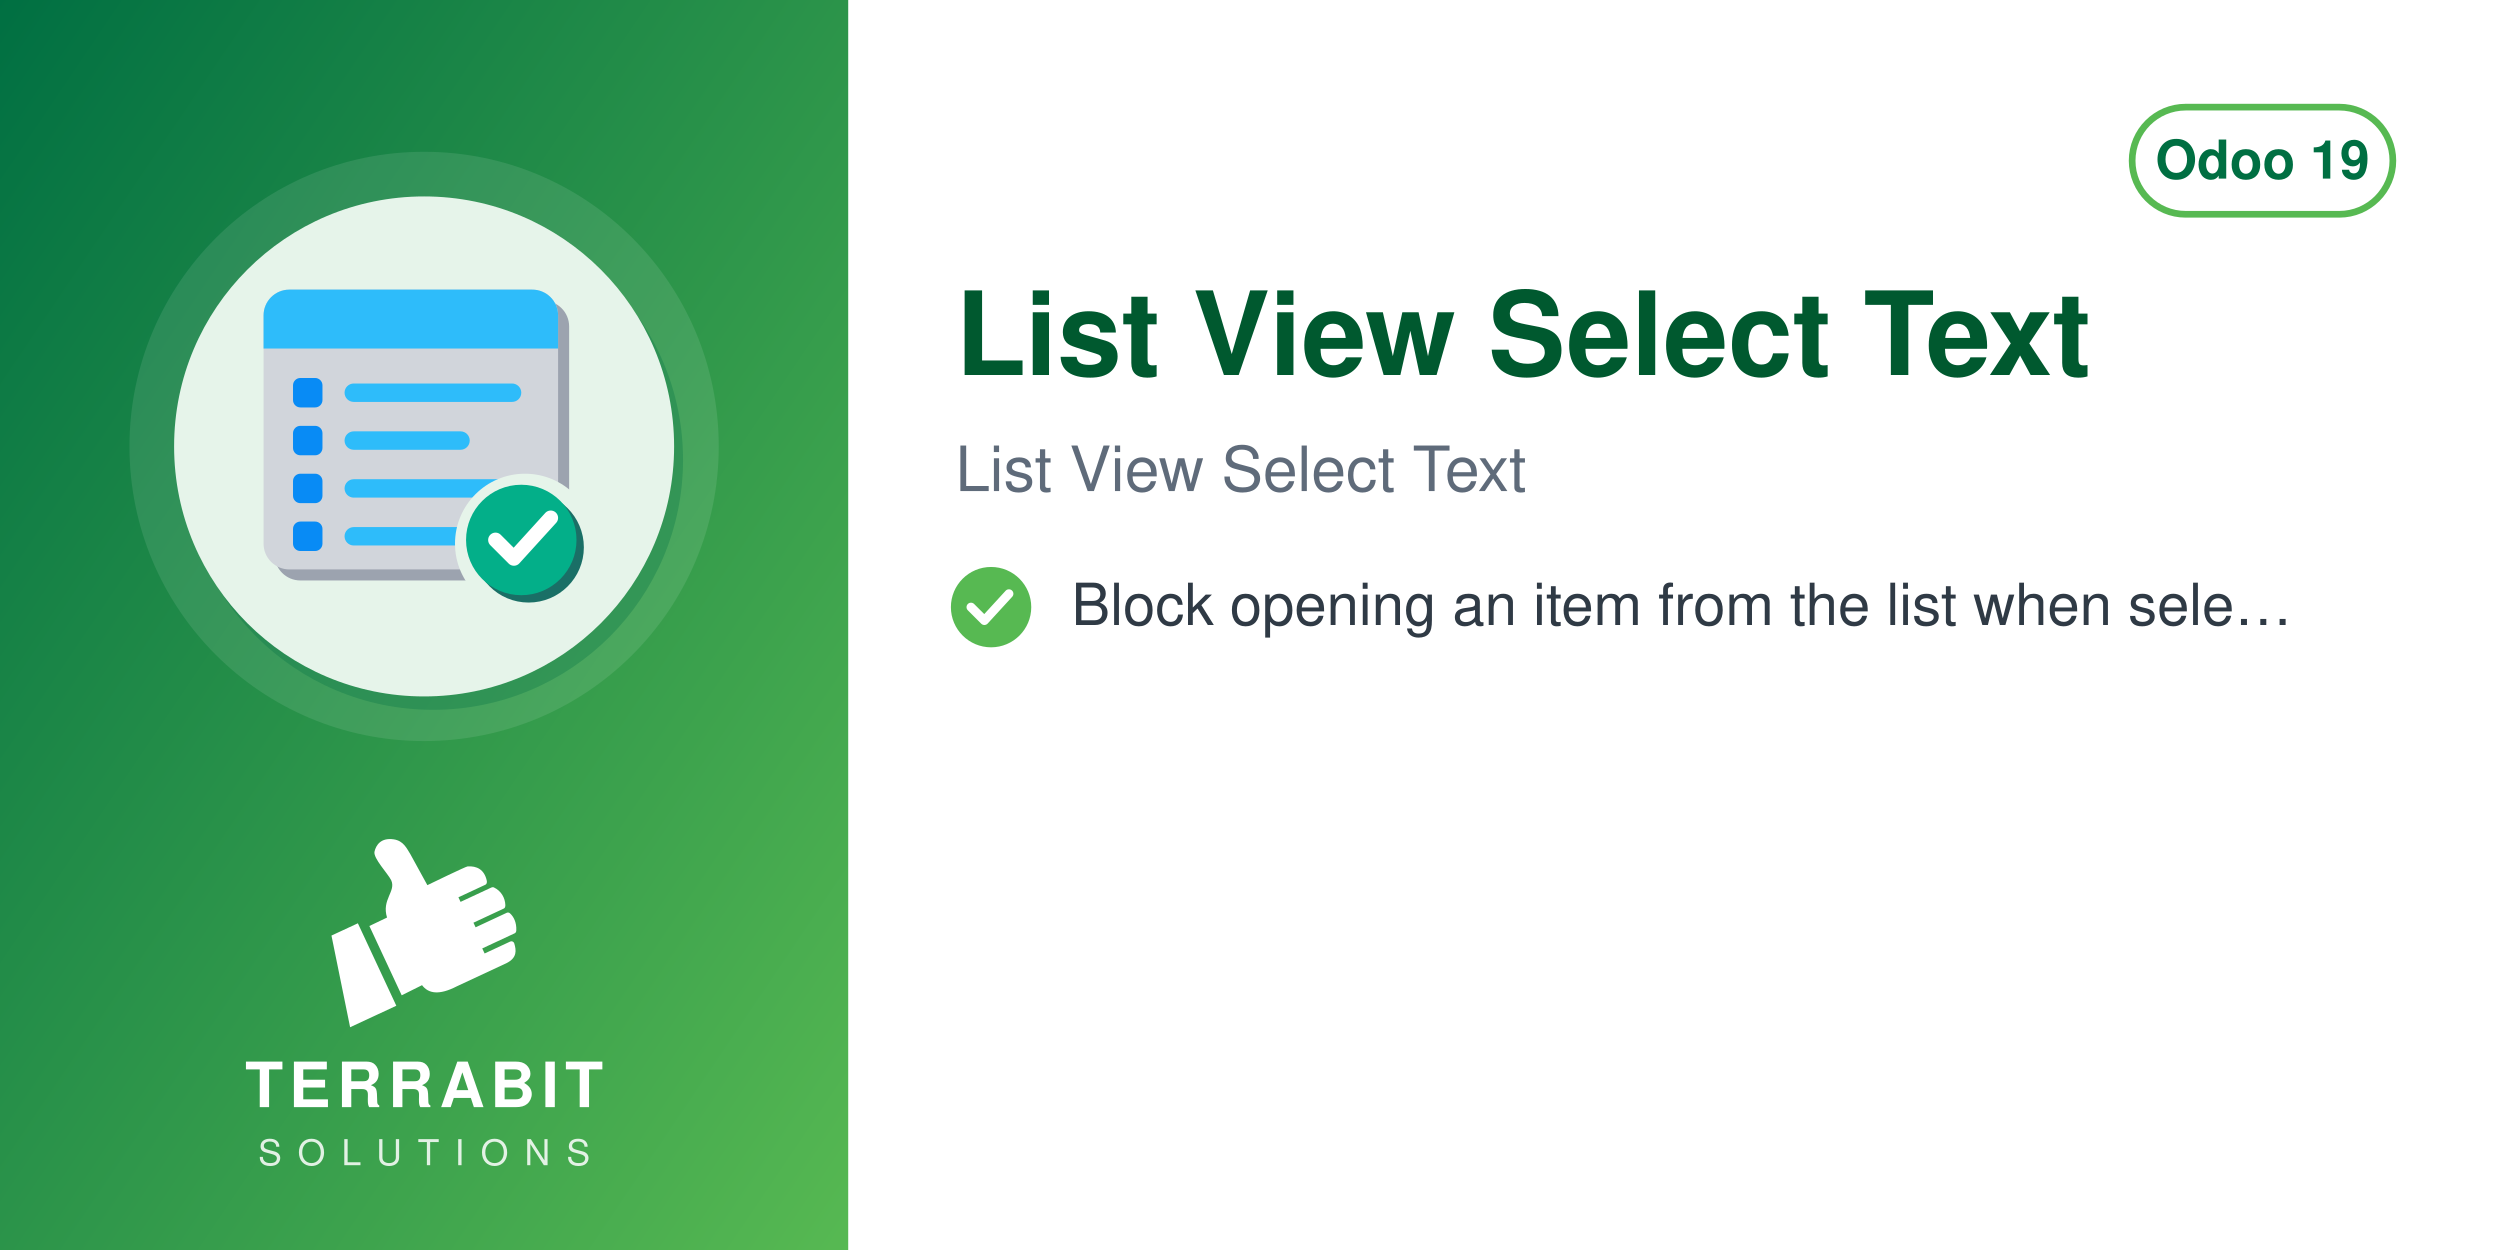
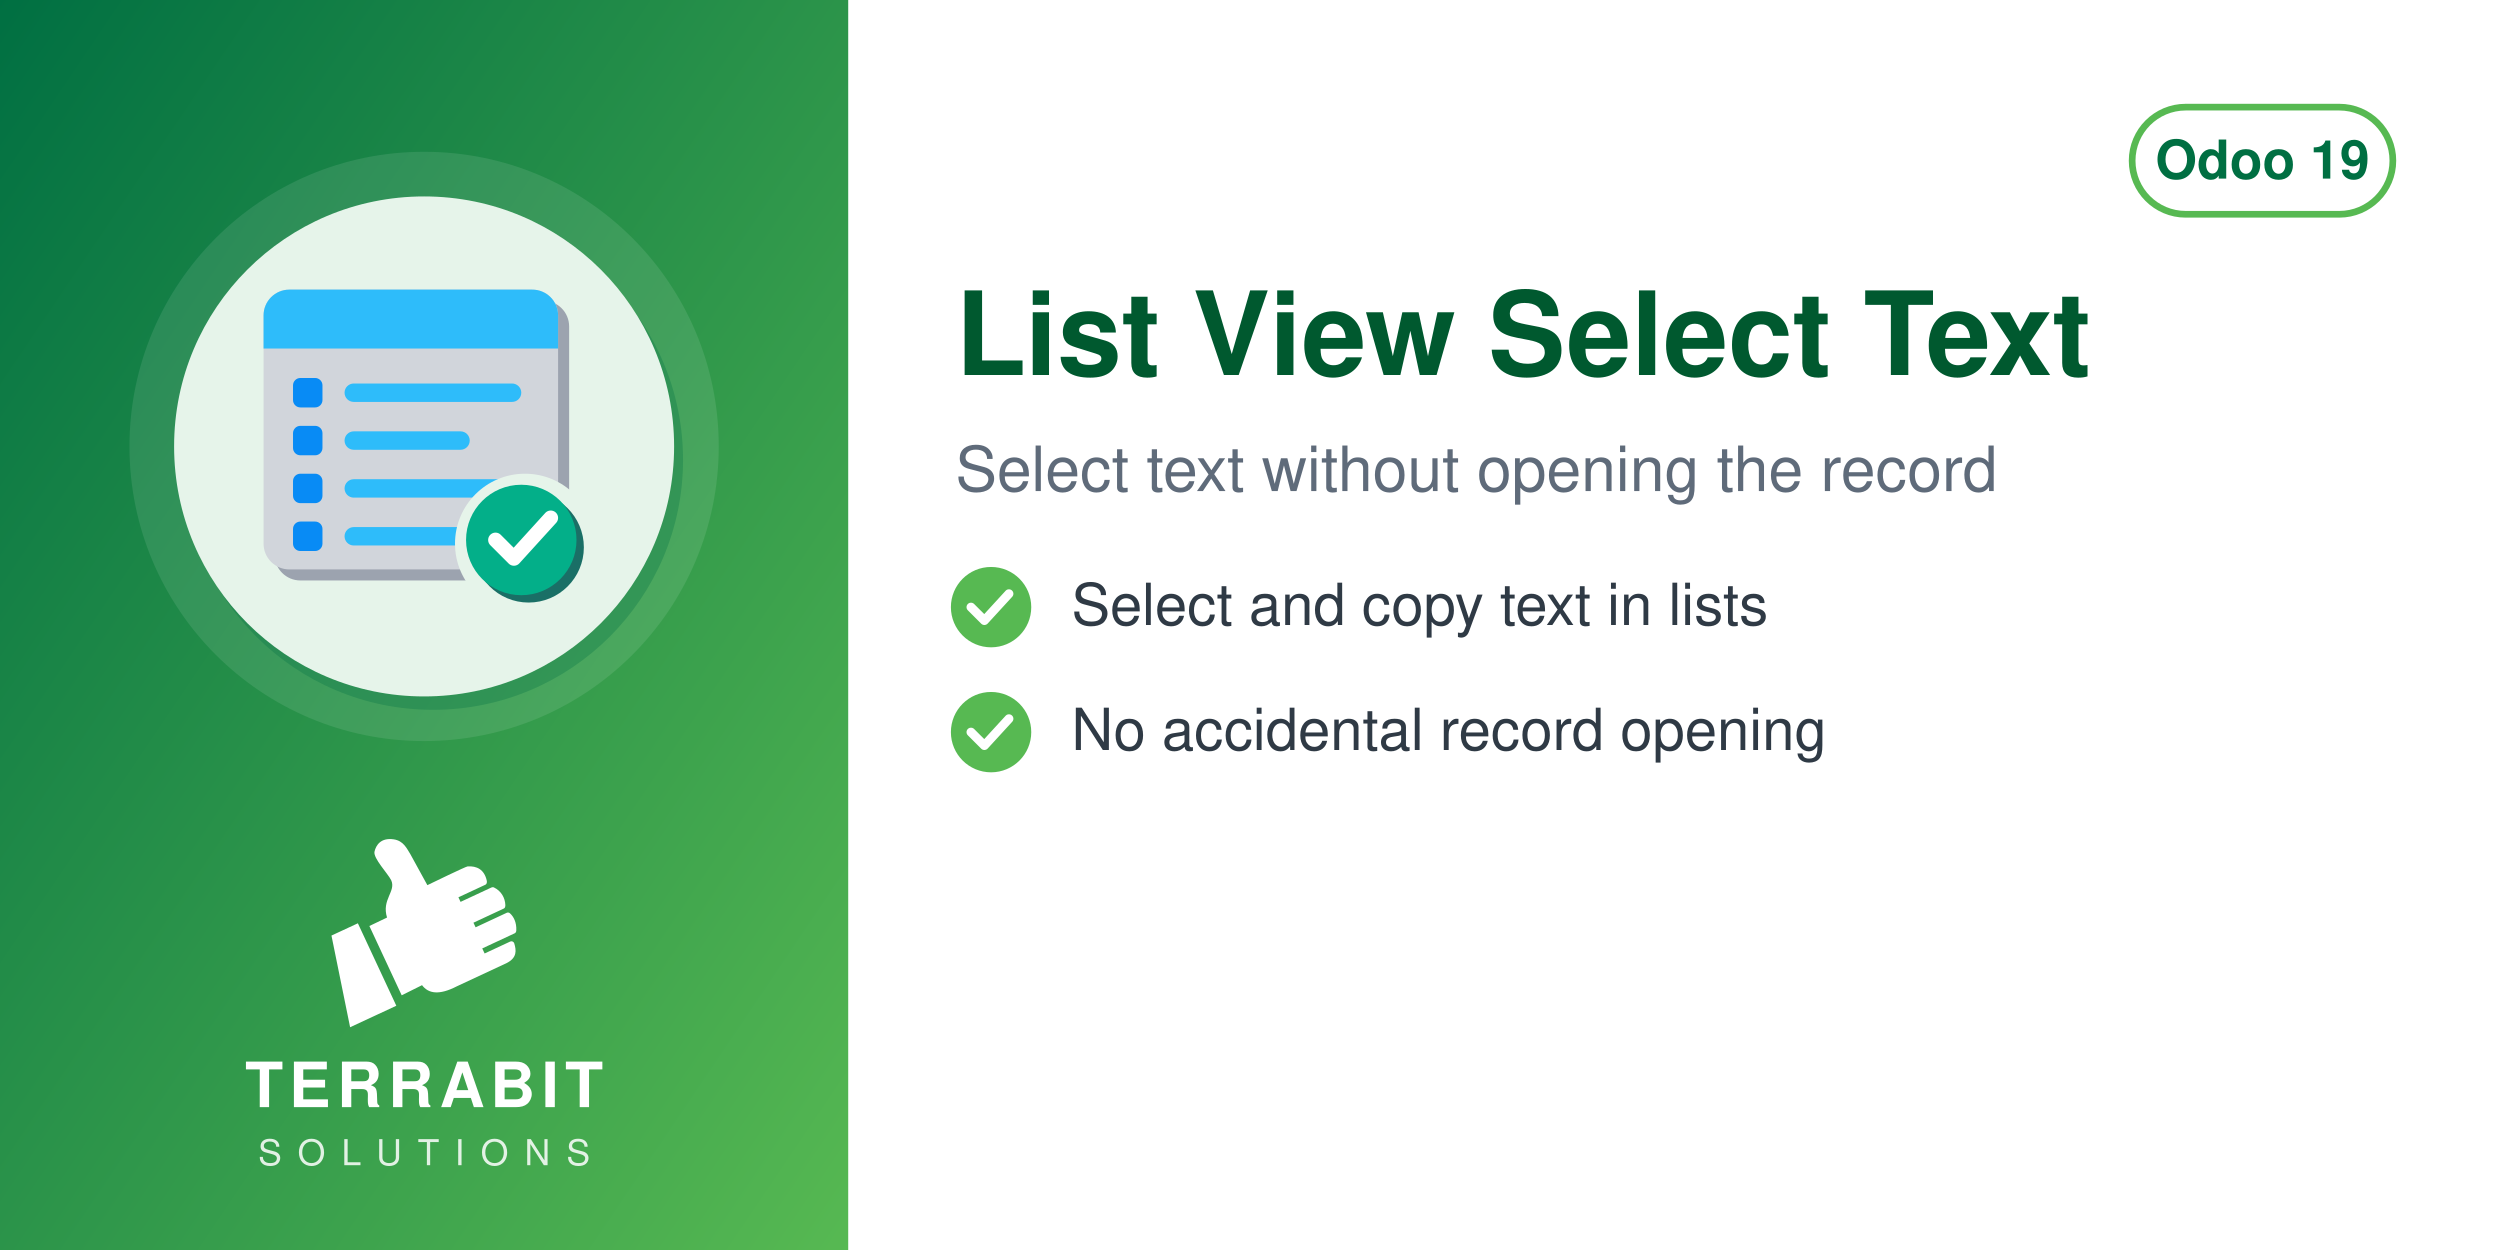
<svg xmlns="http://www.w3.org/2000/svg" width="560" height="280" viewBox="0 0 560 280">
  <defs>
    <linearGradient id="g" x1="0" y1="0" x2="1" y2="1">
      <stop offset="0" stop-color="#006F42" />
      <stop offset="1" stop-color="#57B952" />
    </linearGradient>
  </defs>
  <rect width="560" height="280" fill="#FFFFFF" />
  <rect width="190" height="280" fill="url(#g)" />
  <circle cx="95.0" cy="100" r="66" fill="white" opacity="0.10" />
  <circle cx="97.0" cy="103" r="56" fill="#006F42" opacity="0.30" />
  <circle cx="95.0" cy="100" r="56" fill="#E6F4EA" />
  <svg x="54.0" y="59.0" width="82" height="82" viewBox="0 0 100 100" preserveAspectRatio="xMidYMid meet">
    <g transform="translate(0.11,-0.88) scale(1.0057)">
      <defs>
        <mask id="mi-cut" maskUnits="userSpaceOnUse" x="-20" y="-20" width="140" height="140">
          <rect x="-20" y="-20" width="140" height="140" fill="#fff" />
          <circle cx="77" cy="77" r="19" fill="#000" />
        </mask>
      </defs>
      <g mask="url(#mi-cut)">
        <g transform="translate(3,3)" fill="#9CA3AF">
          <rect x="6" y="8" width="80" height="76" rx="7" />
        </g>
        <g fill="#D1D5DB">
          <rect x="6" y="8" width="80" height="76" rx="7" />
        </g>
        <path d="M6,15 a7,7 0 0 1 7,-7 h66 a7,7 0 0 1 7,7 v9 h-80z" fill="#2EBCFA" />
        <rect x="14" y="32" width="8" height="8" rx="2" fill="#088BF5" />
        <rect x="28" y="33.5" width="48" height="5" rx="2.5" fill="#2EBCFA" />
        <rect x="14" y="45" width="8" height="8" rx="2" fill="#088BF5" />
        <rect x="28" y="46.5" width="34" height="5" rx="2.5" fill="#2EBCFA" />
        <rect x="14" y="58" width="8" height="8" rx="2" fill="#088BF5" />
        <rect x="28" y="59.5" width="48" height="5" rx="2.5" fill="#2EBCFA" />
        <rect x="14" y="71" width="8" height="8" rx="2" fill="#088BF5" />
        <rect x="28" y="72.5" width="34" height="5" rx="2.5" fill="#2EBCFA" />
      </g>
      <circle cx="78" cy="78" r="15" fill="#1A6F66" />
      <circle cx="76" cy="76" r="15" fill="#03AF89" />
      <path d="M69,76 l5,5 l10,-11" fill="none" stroke="#FFFFFF" stroke-width="4" stroke-linecap="round" stroke-linejoin="round" />
    </g>
  </svg>
  <svg x="72.0" y="186" width="46" height="46" viewBox="4045 2535 3400 3400" preserveAspectRatio="xMidYMid meet">
    <path fill="#FFFFFF" d="M4648.32 4073.59l636.59 1365.17 -765.09 355.96 -308.63 -1517.87 437.13 -203.26zm725.61 1192.32l336.75 -167.88c105.65,140.85 282.69,170.72 576.82,18.8l819.92 -382.33c181.4,-90.13 164.26,-214.57 130.07,-328.43 -4.28,-14.25 -13.68,-24.81 -27.34,-30.7 -13.67,-5.89 -27.61,-5.11 -41.09,1.18l-422.32 196.93 -39.04 -83.72 538.07 -250.91c16.64,-7.76 24.7,-27.69 25.58,-46.04 6.48,-134.33 -44.36,-230.89 -105.84,-285.23 -15.2,-13.44 -35.71,-15.59 -54.12,-7l-513.92 239.64 -35.6 -76.34 506.31 -236.1c17.69,-8.25 22.52,-36.93 21.83,-56.45 -4.1,-117.31 -67.62,-232.74 -187.72,-290.66 -13.94,-6.72 -28.64,-6.36 -42.69,0.19l-511.21 238.38 -35.37 -75.86 448.98 -209.36c20.44,-9.53 25.81,-42.28 21.02,-64.32 -41.02,-189.07 -167.92,-247.8 -318.14,-237.87 -29.39,1.94 -589.86,273.16 -665.95,310.54l-281.84 -513.57c-59.06,-93.13 -112.7,-221.7 -276.47,-245.13 -211.24,-30.22 -291.56,94.38 -316.89,203.13 -25.32,108.75 223.84,365.99 276.05,473.69 85.52,184.27 -161.86,318.11 -68.41,617.99l-292.54 139.94 535.09 1147.51z" />
  </svg>
  <text x="95.0" y="248" text-anchor="middle" font-family="Helvetica,Arial,sans-serif" font-size="14" font-weight="800" letter-spacing="1.4" fill="white">TERRABIT</text>
  <text x="95.0" y="261" text-anchor="middle" font-family="Helvetica,Arial,sans-serif" font-size="8" font-weight="500" letter-spacing="3.6" fill="white" opacity="0.85">SOLUTIONS</text>
  <g>
    <rect x="477.6" y="24" width="58.4" height="24" rx="12" fill="none" stroke="#57B952" stroke-width="1.5" />
    <text x="506.8" y="40" text-anchor="middle" font-family="Helvetica,Arial,sans-serif" font-size="12" font-weight="700" fill="#006F42">Odoo 19</text>
  </g>
  <text x="214" y="84" font-family="Helvetica,Arial,sans-serif" font-size="26" font-weight="700" fill="#00592F">List View Select Text</text>
-   <text x="214" y="110" font-family="Helvetica,Arial,sans-serif" font-size="14" fill="#5F6B7A">List View Select Text</text>
+   <text x="214" y="110" font-family="Helvetica,Arial,sans-serif" font-size="14" fill="#5F6B7A">Select text without opening the record</text>
  <circle cx="222" cy="136" r="9" fill="#57B952" />
  <path d="M217.5 136 l3 3 l5.5 -6" fill="none" stroke="white" stroke-width="2" stroke-linecap="round" stroke-linejoin="round" />
-   <text x="240" y="140" font-family="Helvetica,Arial,sans-serif" font-size="13" fill="#2F3A45">Block opening an item from the list when sele…</text>
+   <text x="240" y="140" font-family="Helvetica,Arial,sans-serif" font-size="13" fill="#2F3A45">Select and copy text in lists</text>
+   <circle cx="222" cy="164" r="9" fill="#57B952" />
+   <path d="M217.5 164 l3 3 l5.5 -6" fill="none" stroke="white" stroke-width="2" stroke-linecap="round" stroke-linejoin="round" />
+   <text x="240" y="168" font-family="Helvetica,Arial,sans-serif" font-size="13" fill="#2F3A45">No accidental record opening</text>
</svg>
